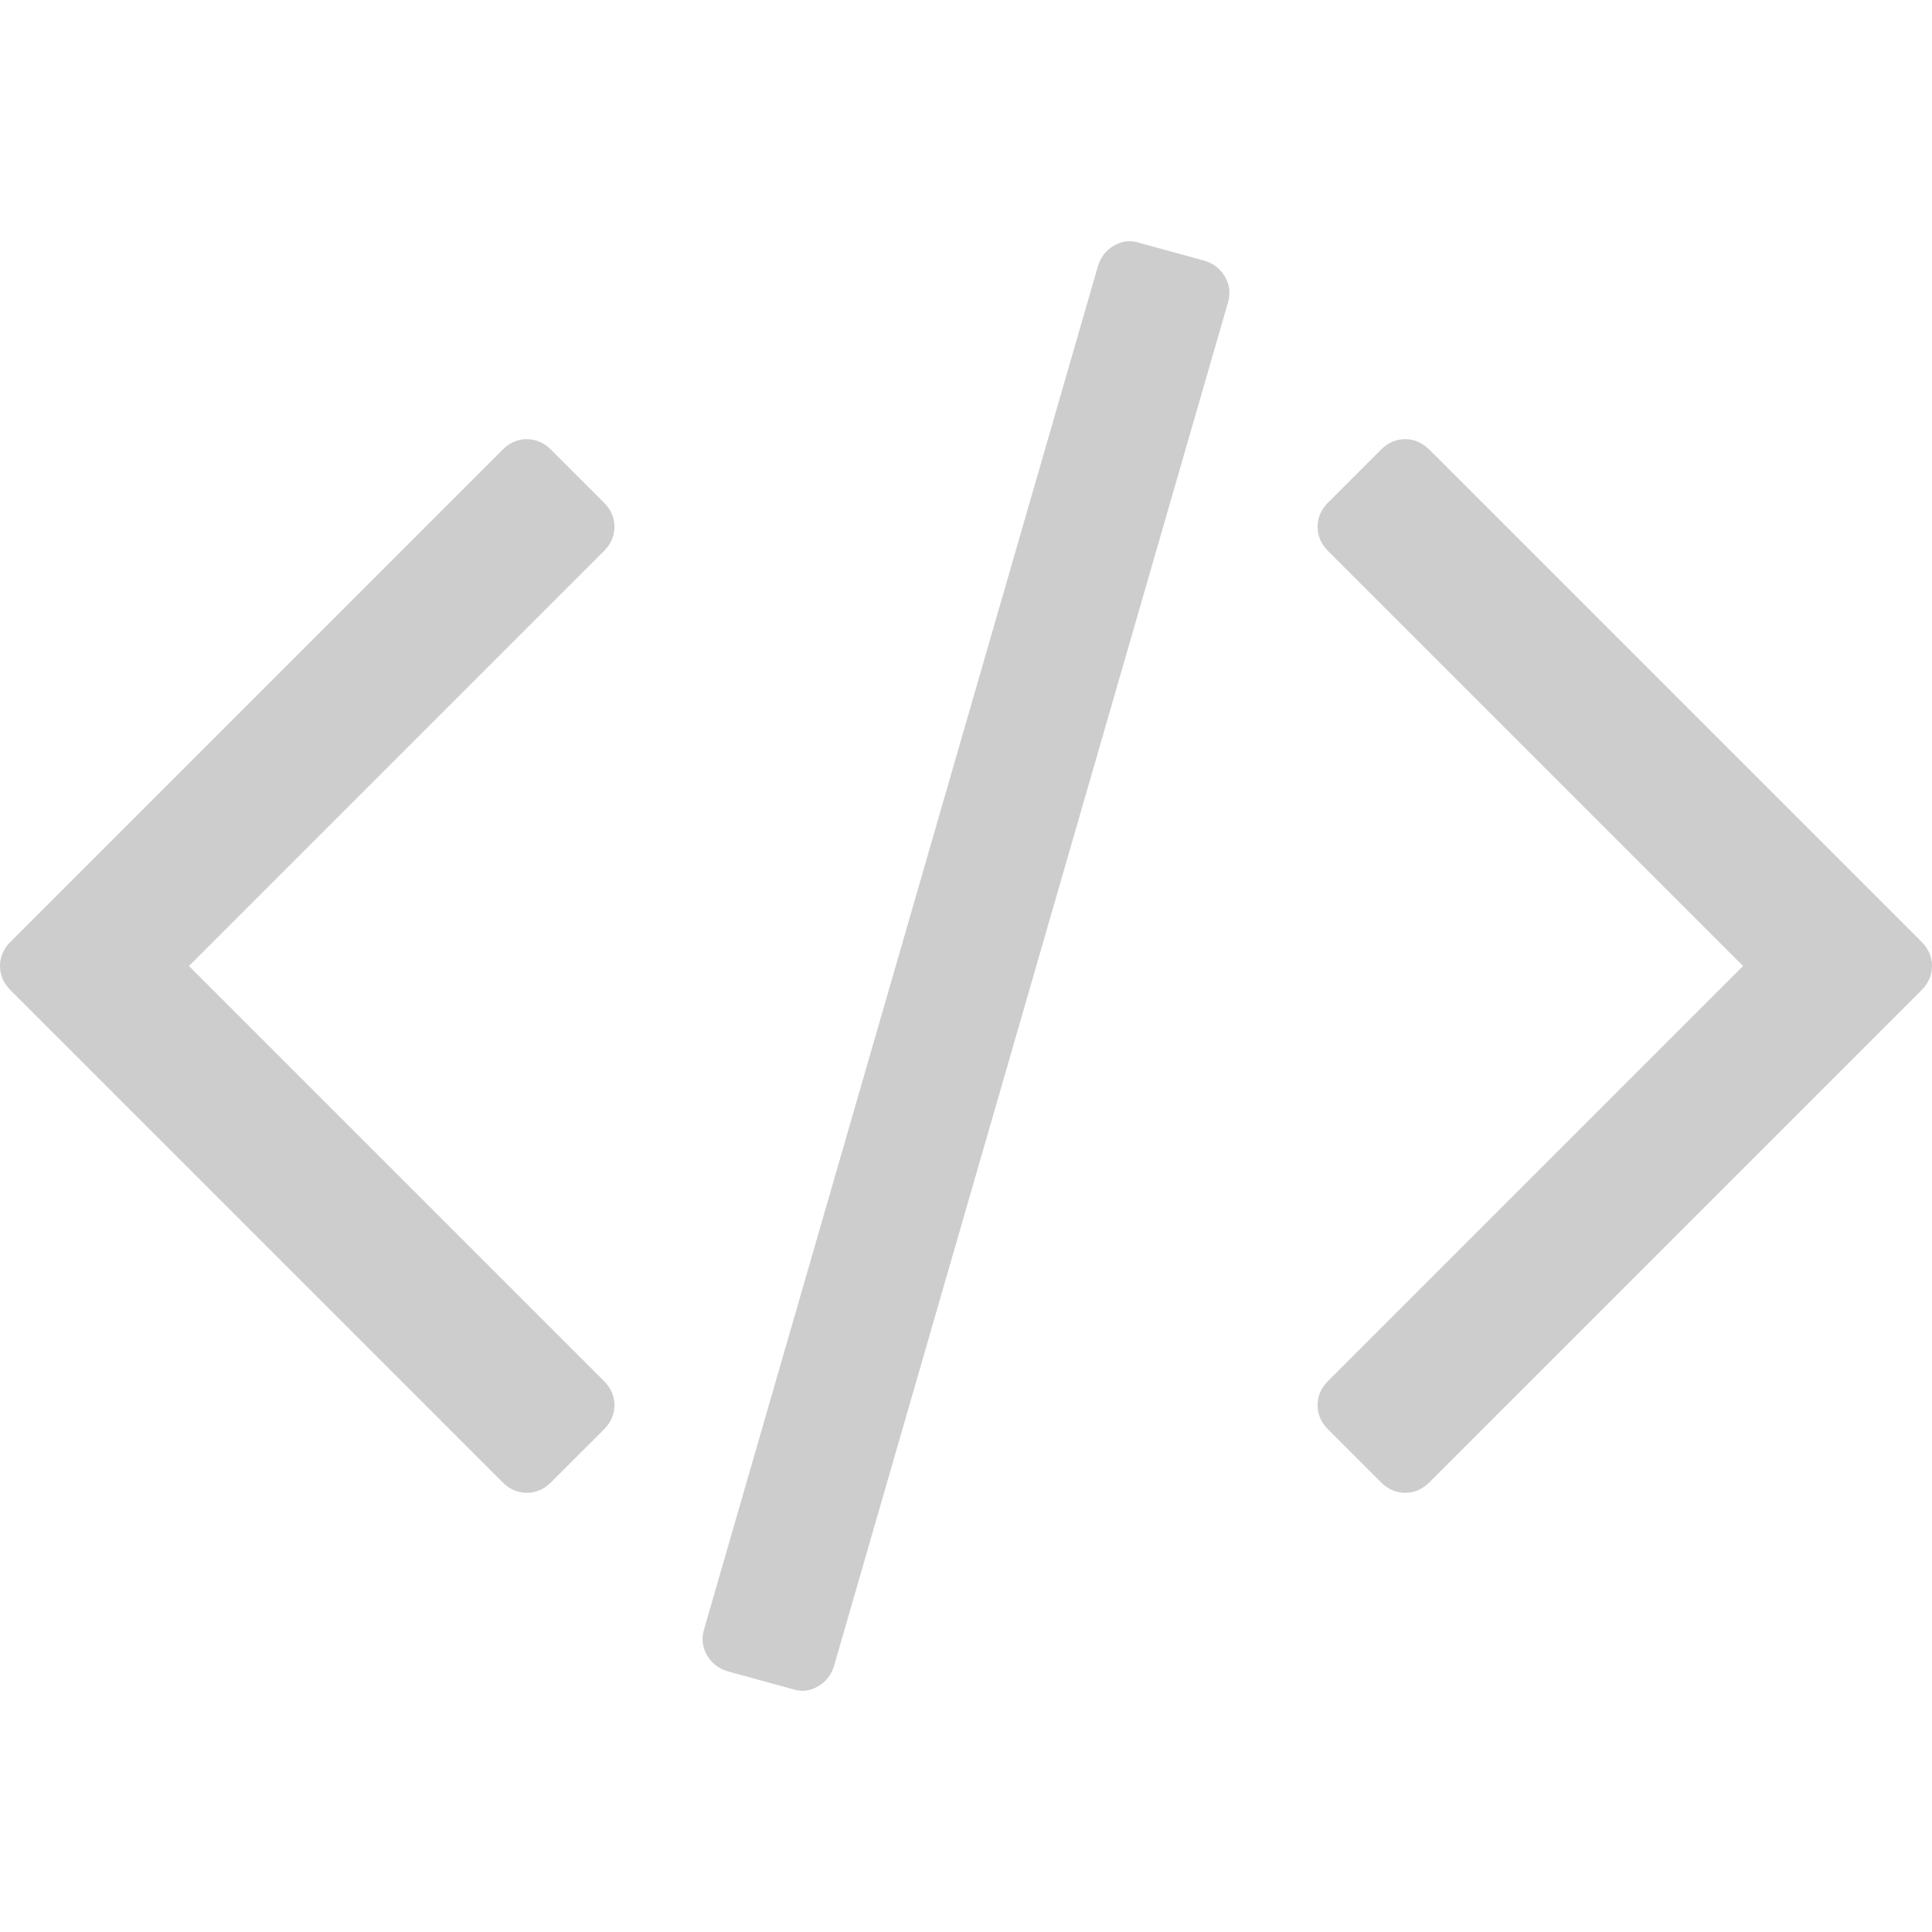
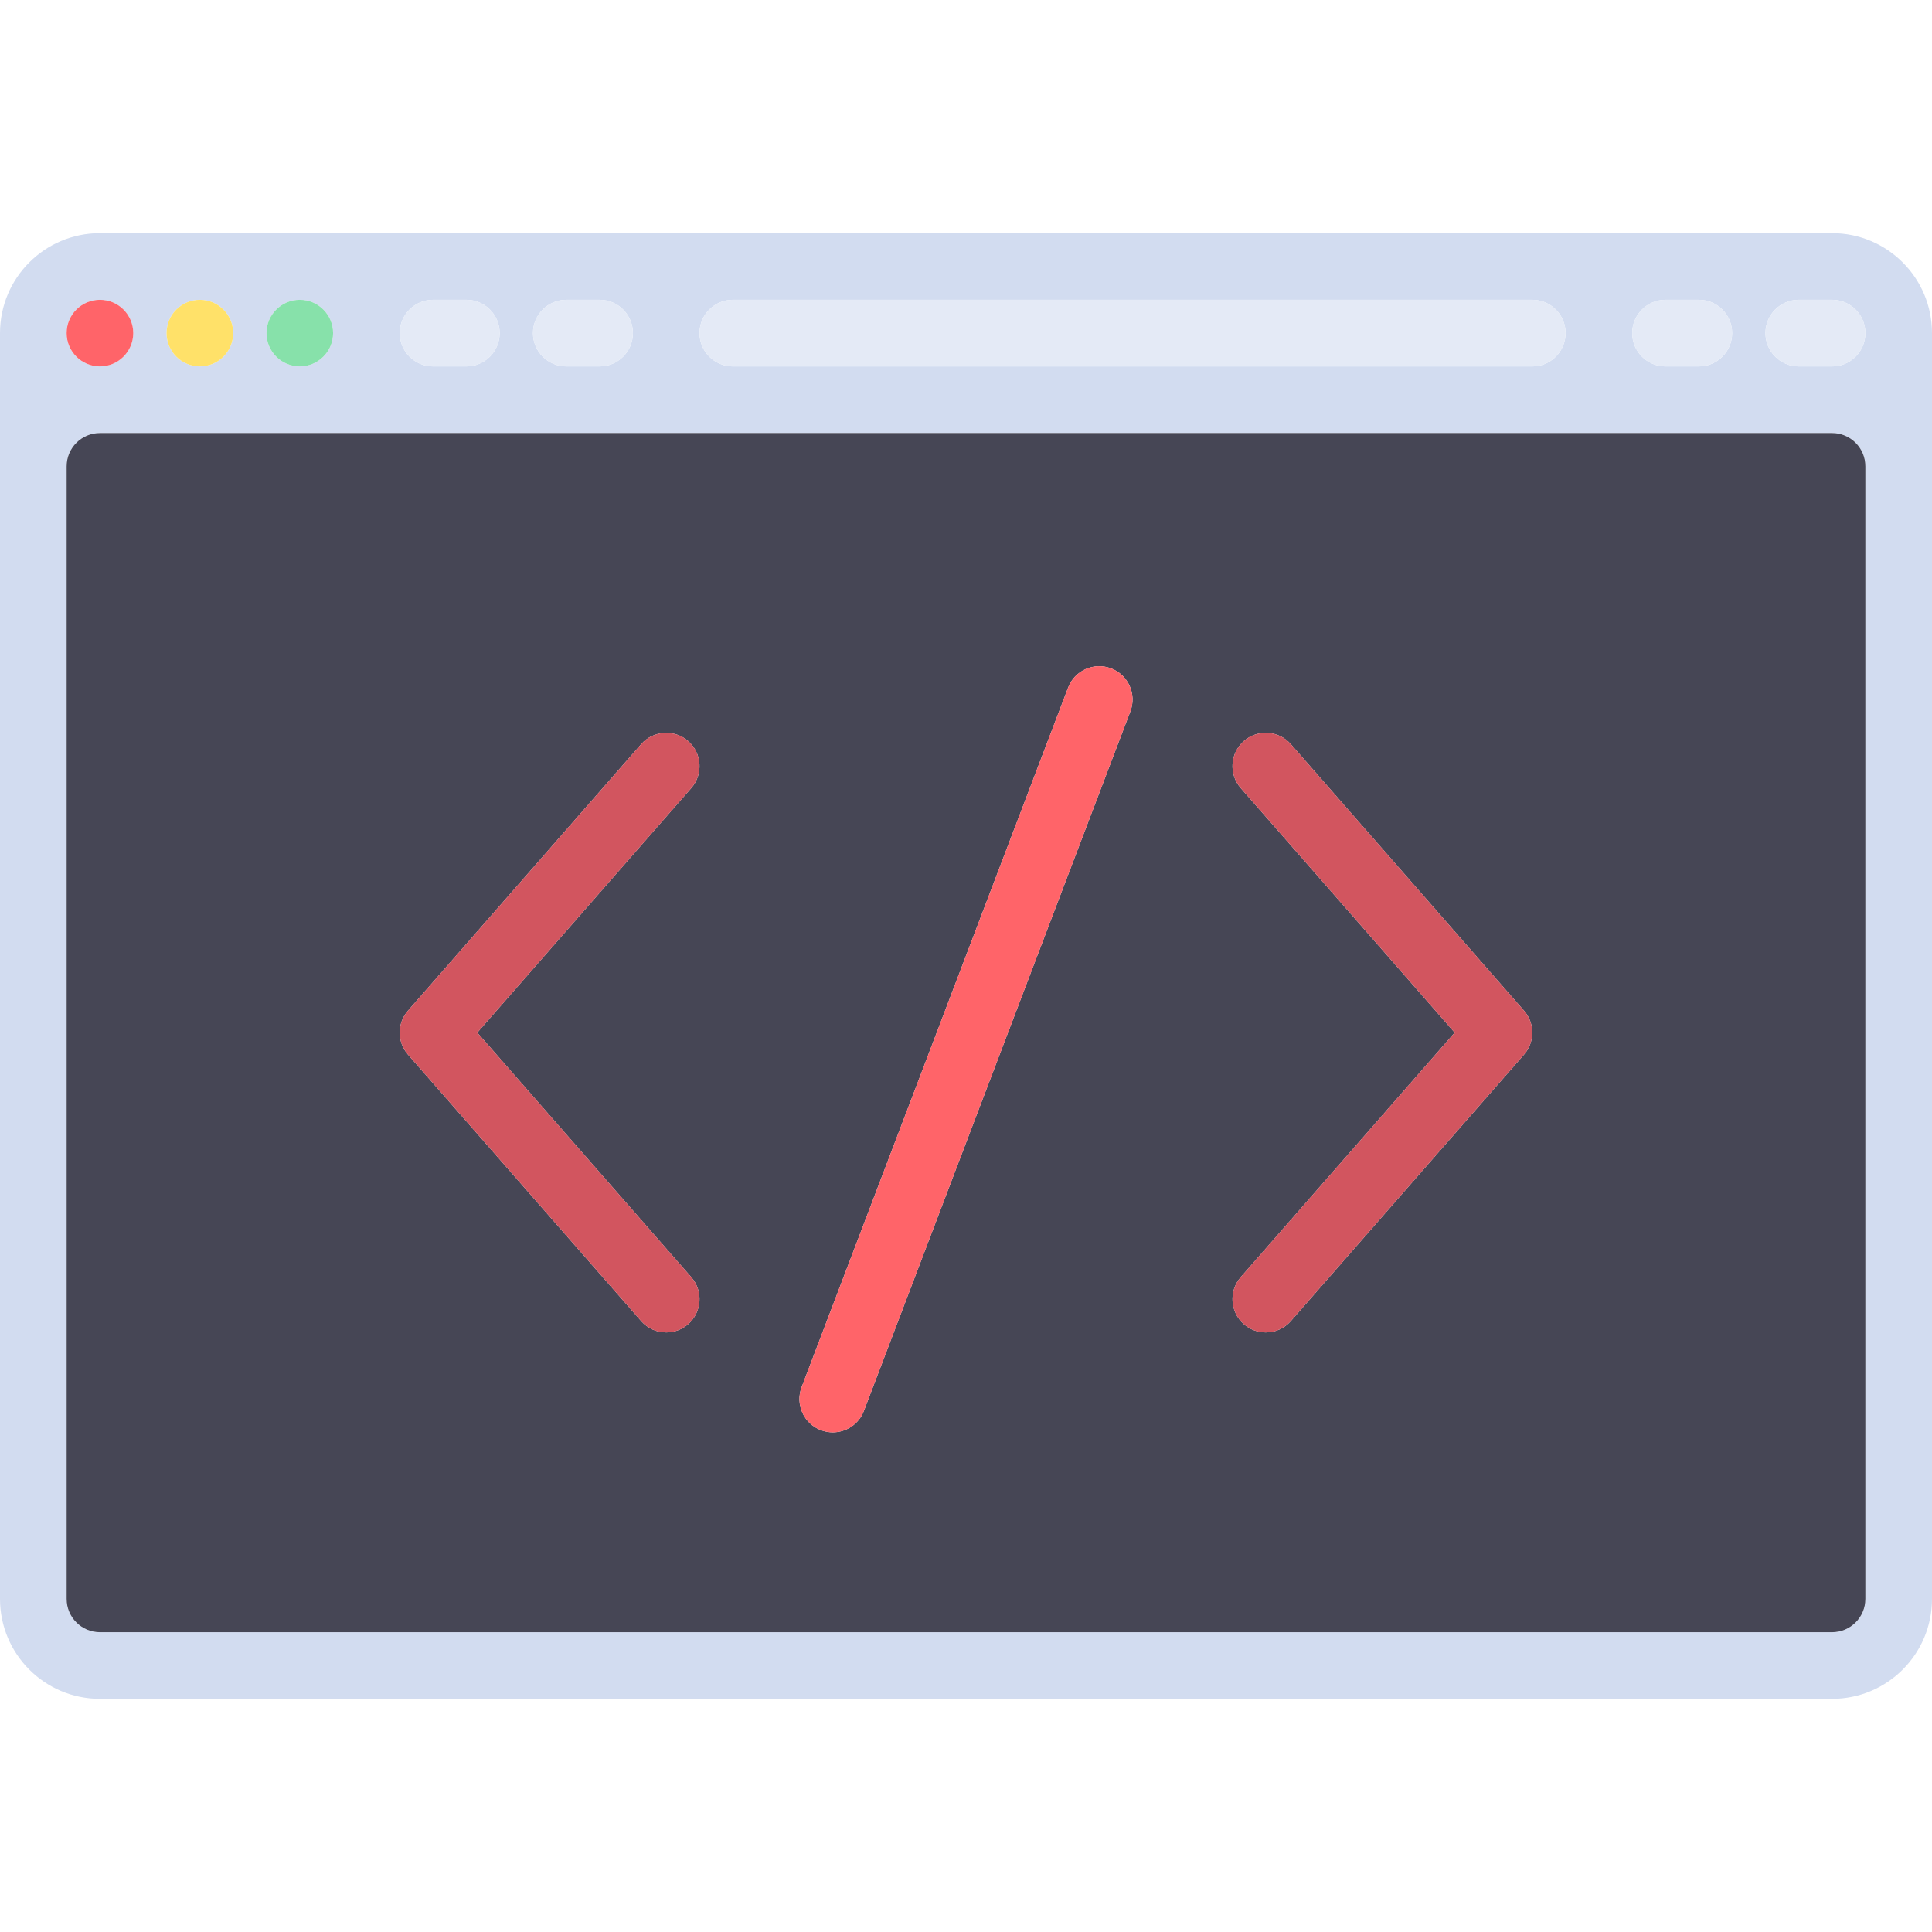
- <svg xmlns="http://www.w3.org/2000/svg" version="1.1" id="Capa_1" x="0px" y="0px" width="512px" height="512px" viewBox="0 0 522.468 522.469" style="enable-background:new 0 0 522.468 522.469;" xml:space="preserve">
+ <svg xmlns="http://www.w3.org/2000/svg" version="1.1" id="Layer_1" x="0px" y="0px" viewBox="0 0 512 512" style="enable-background:new 0 0 512 512;" xml:space="preserve">
+   <path style="fill:#D2DCF0;" d="M485.517,61.793H26.483C11.857,61.793,0,73.65,0,88.276v335.448  c0,14.626,11.857,26.483,26.483,26.483h459.034c14.626,0,26.483-11.857,26.483-26.483V88.276  C512,73.65,500.143,61.793,485.517,61.793z M441.379,79.448h8.828c4.875,0,8.828,3.953,8.828,8.828c0,4.875-3.953,8.828-8.828,8.828  h-8.828c-4.875,0-8.828-3.953-8.828-8.828C432.552,83.401,436.504,79.448,441.379,79.448z M194.207,79.448h211.862  c4.875,0,8.828,3.953,8.828,8.828c0,4.875-3.953,8.828-8.828,8.828H194.207c-4.875,0-8.828-3.953-8.828-8.828  C185.379,83.401,189.332,79.448,194.207,79.448z M150.069,79.448h8.828c4.875,0,8.828,3.953,8.828,8.828  c0,4.875-3.953,8.828-8.828,8.828h-8.828c-4.875,0-8.828-3.953-8.828-8.828C141.241,83.401,145.194,79.448,150.069,79.448z   M114.759,79.448h8.828c4.875,0,8.828,3.953,8.828,8.828c0,4.875-3.953,8.828-8.828,8.828h-8.828c-4.875,0-8.828-3.953-8.828-8.828  C105.931,83.401,109.884,79.448,114.759,79.448z M79.448,79.448c4.875,0,8.828,3.953,8.828,8.828c0,4.875-3.953,8.828-8.828,8.828  c-4.875,0-8.828-3.953-8.828-8.828C70.621,83.401,74.573,79.448,79.448,79.448z M52.966,79.448c4.875,0,8.828,3.953,8.828,8.828  c0,4.875-3.953,8.828-8.828,8.828s-8.828-3.953-8.828-8.828C44.138,83.401,48.09,79.448,52.966,79.448z M26.483,79.448  c4.875,0,8.828,3.953,8.828,8.828c0,4.875-3.953,8.828-8.828,8.828s-8.828-3.953-8.828-8.828  C17.655,83.401,21.608,79.448,26.483,79.448z M494.345,423.724c0,4.875-3.953,8.828-8.828,8.828H26.483  c-4.875,0-8.828-3.953-8.828-8.828V123.586c0-4.875,3.953-8.828,8.828-8.828h459.034c4.875,0,8.828,3.953,8.828,8.828V423.724z   M485.517,97.103h-8.828c-4.875,0-8.828-3.953-8.828-8.828c0-4.875,3.953-8.828,8.828-8.828h8.828c4.875,0,8.828,3.953,8.828,8.828  C494.345,93.151,490.392,97.103,485.517,97.103z" />
+   <path style="fill:#464655;" d="M485.517,114.759H26.483c-4.875,0-8.828,3.953-8.828,8.828v300.138c0,4.875,3.953,8.828,8.828,8.828  h459.034c4.875,0,8.828-3.953,8.828-8.828V123.586C494.345,118.711,490.392,114.759,485.517,114.759z M183.194,338.461  c3.211,3.672,2.84,9.246-0.828,12.457c-1.677,1.465-3.75,2.185-5.811,2.185c-2.457,0-4.9-1.022-6.646-3.012l-61.793-70.621  c-2.914-3.332-2.914-8.298,0-11.629l61.793-70.621c3.211-3.659,8.785-4.034,12.457-0.828c3.668,3.211,4.039,8.785,0.828,12.457  l-56.707,64.807L183.194,338.461z M299.561,188.522L228.94,373.901c-1.341,3.521-4.694,5.689-8.25,5.689  c-1.047,0-2.108-0.19-3.143-0.582c-4.556-1.737-6.84-6.836-5.108-11.392l70.621-185.379c1.737-4.561,6.836-6.836,11.392-5.108  C299.009,178.867,301.293,183.966,299.561,188.522z M403.884,279.47l-61.793,70.621c-1.746,1.992-4.19,3.012-6.646,3.012  c-2.06,0-4.134-0.719-5.811-2.185c-3.668-3.211-4.039-8.785-0.828-12.457l56.706-64.807l-56.707-64.806  c-3.211-3.672-2.84-9.246,0.828-12.457c3.677-3.215,9.246-2.836,12.457,0.828l61.793,70.621  C406.797,271.172,406.797,276.138,403.884,279.47z" />
+   <circle style="fill:#FF6469;" cx="26.483" cy="88.276" r="8.828" />
+   <circle style="fill:#FFE169;" cx="52.966" cy="88.276" r="8.828" />
+   <circle style="fill:#87E1AA;" cx="79.448" cy="88.276" r="8.828" />
  <g>
-     <g>
-       <path d="M325.762,70.513l-17.706-4.854c-2.279-0.76-4.524-0.521-6.707,0.715c-2.19,1.237-3.669,3.094-4.429,5.568L190.426,440.53    c-0.76,2.475-0.522,4.809,0.715,6.995c1.237,2.19,3.09,3.665,5.568,4.425l17.701,4.856c2.284,0.766,4.521,0.526,6.71-0.712    c2.19-1.243,3.666-3.094,4.425-5.564L332.042,81.936c0.759-2.474,0.523-4.808-0.716-6.999    C330.088,72.747,328.237,71.272,325.762,70.513z" fill="#cdcdcd" />
-       <path d="M166.167,142.465c0-2.474-0.953-4.665-2.856-6.567l-14.277-14.276c-1.903-1.903-4.093-2.857-6.567-2.857    s-4.665,0.955-6.567,2.857L2.856,254.666C0.95,256.569,0,258.759,0,261.233c0,2.474,0.953,4.664,2.856,6.566l133.043,133.044    c1.902,1.906,4.089,2.854,6.567,2.854s4.665-0.951,6.567-2.854l14.277-14.268c1.903-1.902,2.856-4.093,2.856-6.57    c0-2.471-0.953-4.661-2.856-6.563L51.107,261.233l112.204-112.201C165.217,147.13,166.167,144.939,166.167,142.465z" fill="#cdcdcd" />
-       <path d="M519.614,254.663L386.567,121.619c-1.902-1.902-4.093-2.857-6.563-2.857c-2.478,0-4.661,0.955-6.57,2.857l-14.271,14.275    c-1.902,1.903-2.851,4.09-2.851,6.567s0.948,4.665,2.851,6.567l112.206,112.204L359.163,373.442    c-1.902,1.902-2.851,4.093-2.851,6.563c0,2.478,0.948,4.668,2.851,6.57l14.271,14.268c1.909,1.906,4.093,2.854,6.57,2.854    c2.471,0,4.661-0.951,6.563-2.854L519.614,267.8c1.903-1.902,2.854-4.096,2.854-6.57    C522.468,258.755,521.517,256.565,519.614,254.663z" fill="#cdcdcd" />
-     </g>
+     <path style="fill:#E4EAF6;" d="M114.759,97.103h8.828c4.875,0,8.828-3.953,8.828-8.828c0-4.875-3.953-8.828-8.828-8.828h-8.828   c-4.875,0-8.828,3.953-8.828,8.828C105.931,93.151,109.884,97.103,114.759,97.103z" />
+     <path style="fill:#E4EAF6;" d="M150.069,97.103h8.828c4.875,0,8.828-3.953,8.828-8.828c0-4.875-3.953-8.828-8.828-8.828h-8.828   c-4.875,0-8.828,3.953-8.828,8.828C141.241,93.151,145.194,97.103,150.069,97.103z" />
+     <path style="fill:#E4EAF6;" d="M441.379,97.103h8.828c4.875,0,8.828-3.953,8.828-8.828c0-4.875-3.953-8.828-8.828-8.828h-8.828   c-4.875,0-8.828,3.953-8.828,8.828C432.552,93.151,436.504,97.103,441.379,97.103z" />
+     <path style="fill:#E4EAF6;" d="M485.517,79.448h-8.828c-4.875,0-8.828,3.953-8.828,8.828c0,4.875,3.953,8.828,8.828,8.828h8.828   c4.875,0,8.828-3.953,8.828-8.828C494.345,83.401,490.392,79.448,485.517,79.448z" />
+     <path style="fill:#E4EAF6;" d="M194.207,97.103h211.862c4.875,0,8.828-3.953,8.828-8.828c0-4.875-3.953-8.828-8.828-8.828H194.207   c-4.875,0-8.828,3.953-8.828,8.828C185.379,93.151,189.332,97.103,194.207,97.103z" />
  </g>
+   <g>
+     <path style="fill:#D2555F;" d="M182.367,196.392c-3.672-3.207-9.246-2.831-12.457,0.828l-61.793,70.621   c-2.914,3.332-2.914,8.298,0,11.629l61.793,70.621c1.746,1.992,4.19,3.012,6.646,3.012c2.06,0,4.134-0.719,5.811-2.185   c3.668-3.211,4.039-8.785,0.828-12.457l-56.707-64.805l56.707-64.806C186.406,205.176,186.035,199.604,182.367,196.392z" />
+     <path style="fill:#D2555F;" d="M342.091,197.219c-3.211-3.663-8.78-4.043-12.457-0.828c-3.668,3.211-4.039,8.785-0.828,12.457   l56.706,64.807l-56.707,64.806c-3.211,3.672-2.84,9.246,0.828,12.457c1.677,1.465,3.75,2.185,5.811,2.185   c2.457,0,4.9-1.022,6.646-3.012l61.793-70.621c2.914-3.332,2.914-8.298,0-11.629L342.091,197.219z" />
+   </g>
+   <path style="fill:#FF6469;" d="M294.453,177.129c-4.556-1.728-9.655,0.547-11.392,5.108L212.44,367.616  c-1.732,4.556,0.552,9.655,5.108,11.392c1.035,0.392,2.094,0.582,3.143,0.582c3.556,0,6.91-2.168,8.25-5.689l70.621-185.379  C301.293,183.966,299.009,178.867,294.453,177.129z" />
  <g>
</g>
  <g>
</g>
  <g>
</g>
  <g>
</g>
  <g>
</g>
  <g>
</g>
  <g>
</g>
  <g>
</g>
  <g>
</g>
  <g>
</g>
  <g>
</g>
  <g>
</g>
  <g>
</g>
  <g>
</g>
  <g>
</g>
</svg>
